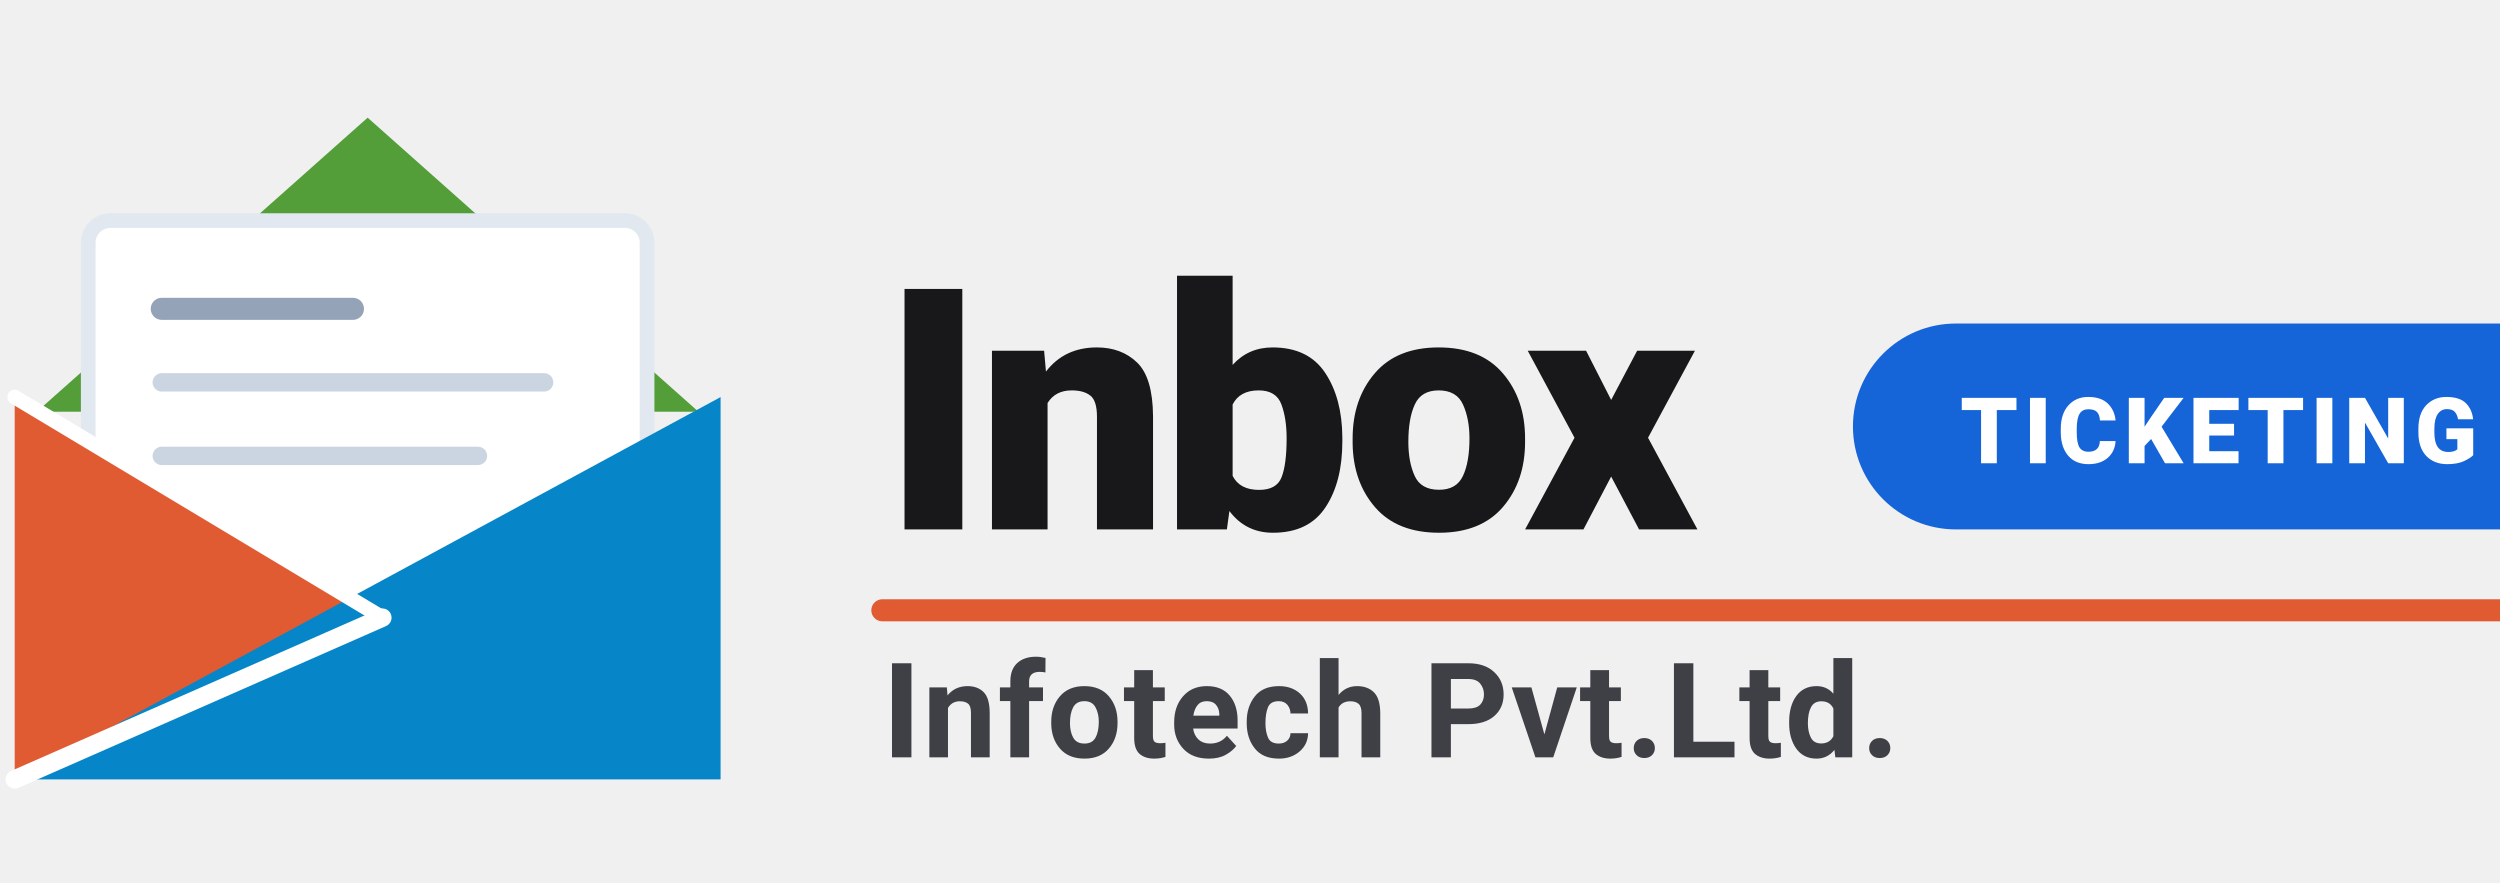
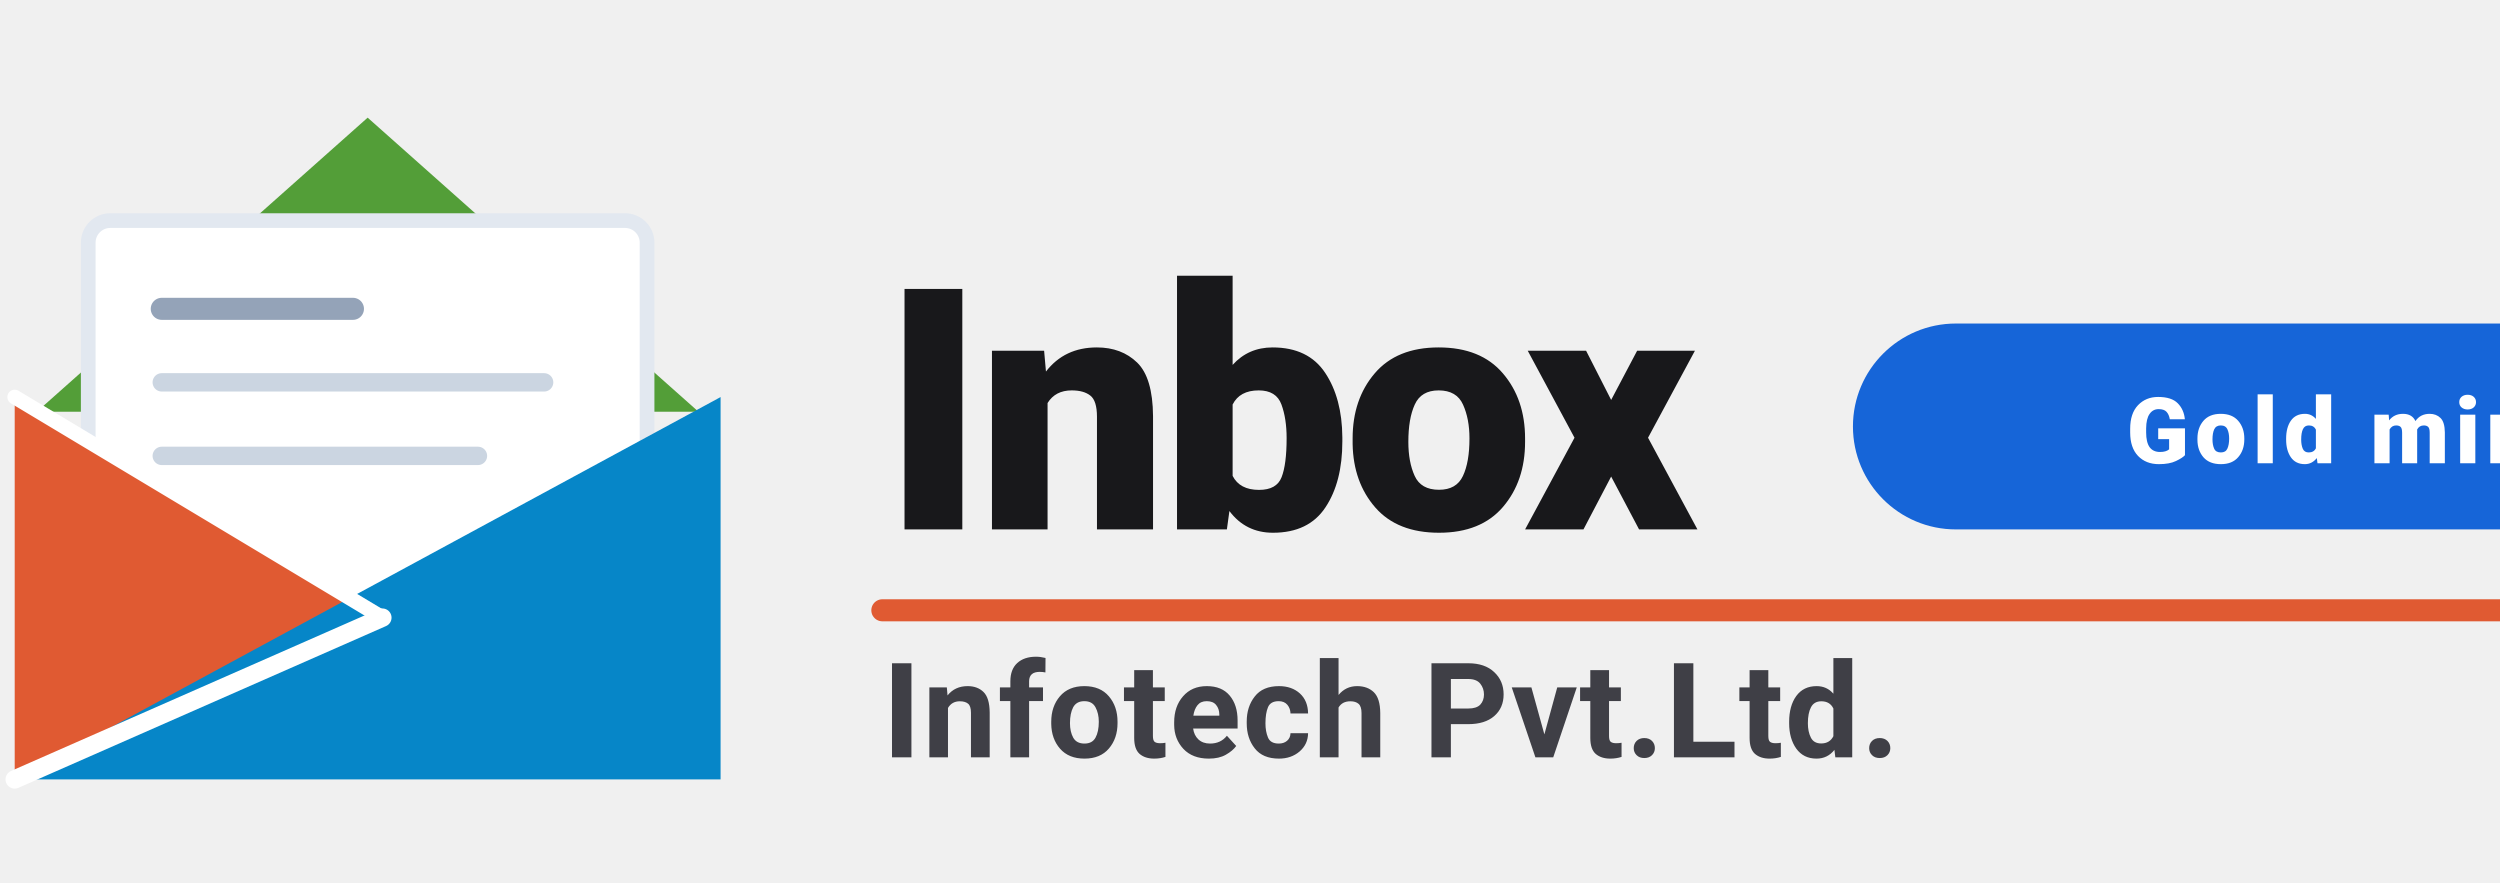
<svg xmlns="http://www.w3.org/2000/svg" viewBox="0 0 340 120" width="340" height="120" fill="none">
  <path d="M 50 16 L 95 56 L 5 56 Z" fill="#539E38" />
  <rect x="12" y="30" width="76" height="52" rx="3" fill="#FFFFFF" stroke="#E2E8F0" stroke-width="2" />
  <line x1="22" y1="42" x2="48" y2="42" stroke="#94A3B8" stroke-width="3" stroke-linecap="round" />
  <line x1="22" y1="52" x2="74" y2="52" stroke="#CBD5E1" stroke-width="2.5" stroke-linecap="round" />
  <line x1="22" y1="62" x2="65" y2="62" stroke="#CBD5E1" stroke-width="2.5" stroke-linecap="round" />
  <path d="M 2 54 L 52 84 L 2 106 Z" fill="#E05A32" />
  <path d="M 98 54 L 2 106 L 98 106 Z" fill="#0686C8" />
  <line x1="2" y1="106" x2="52" y2="84" stroke="#FFFFFF" stroke-width="2.5" stroke-linecap="round" />
  <line x1="2" y1="54" x2="52" y2="84" stroke="#FFFFFF" stroke-width="2" stroke-linecap="round" />
  <text x="120" y="72" font-family="-apple-system, BlinkMacSystemFont, 'Segoe UI', Roboto, 'Helvetica Neue', Arial, sans-serif" font-size="46" font-weight="800" fill="#18181B" letter-spacing="-1">Inbox</text>
  <rect x="252" y="44" width="138" height="28" rx="14" fill="#1665D8" />
-   <text x="321" y="63" font-family="-apple-system, BlinkMacSystemFont, 'Segoe UI', Roboto, 'Helvetica Neue', Arial, sans-serif" font-size="12.5" font-weight="800" fill="#FFFFFF" text-anchor="middle" letter-spacing="0.8">TICKETING TOOL</text>
+   <text x="321" y="63" font-family="-apple-system, BlinkMacSystemFont, 'Segoe UI', Roboto, 'Helvetica Neue', Arial, sans-serif" font-size="12.5" font-weight="800" fill="#FFFFFF" text-anchor="middle" letter-spacing="0.8">Gold mine</text>
  <line x1="120" y1="83" x2="395" y2="83" stroke="#E05A32" stroke-width="3" stroke-linecap="round" />
  <text x="120" y="103" font-family="-apple-system, BlinkMacSystemFont, 'Segoe UI', Roboto, 'Helvetica Neue', Arial, sans-serif" font-size="18" font-weight="600" fill="#3F3F46" letter-spacing="0.2">Infotech Pvt.Ltd.</text>
</svg>
